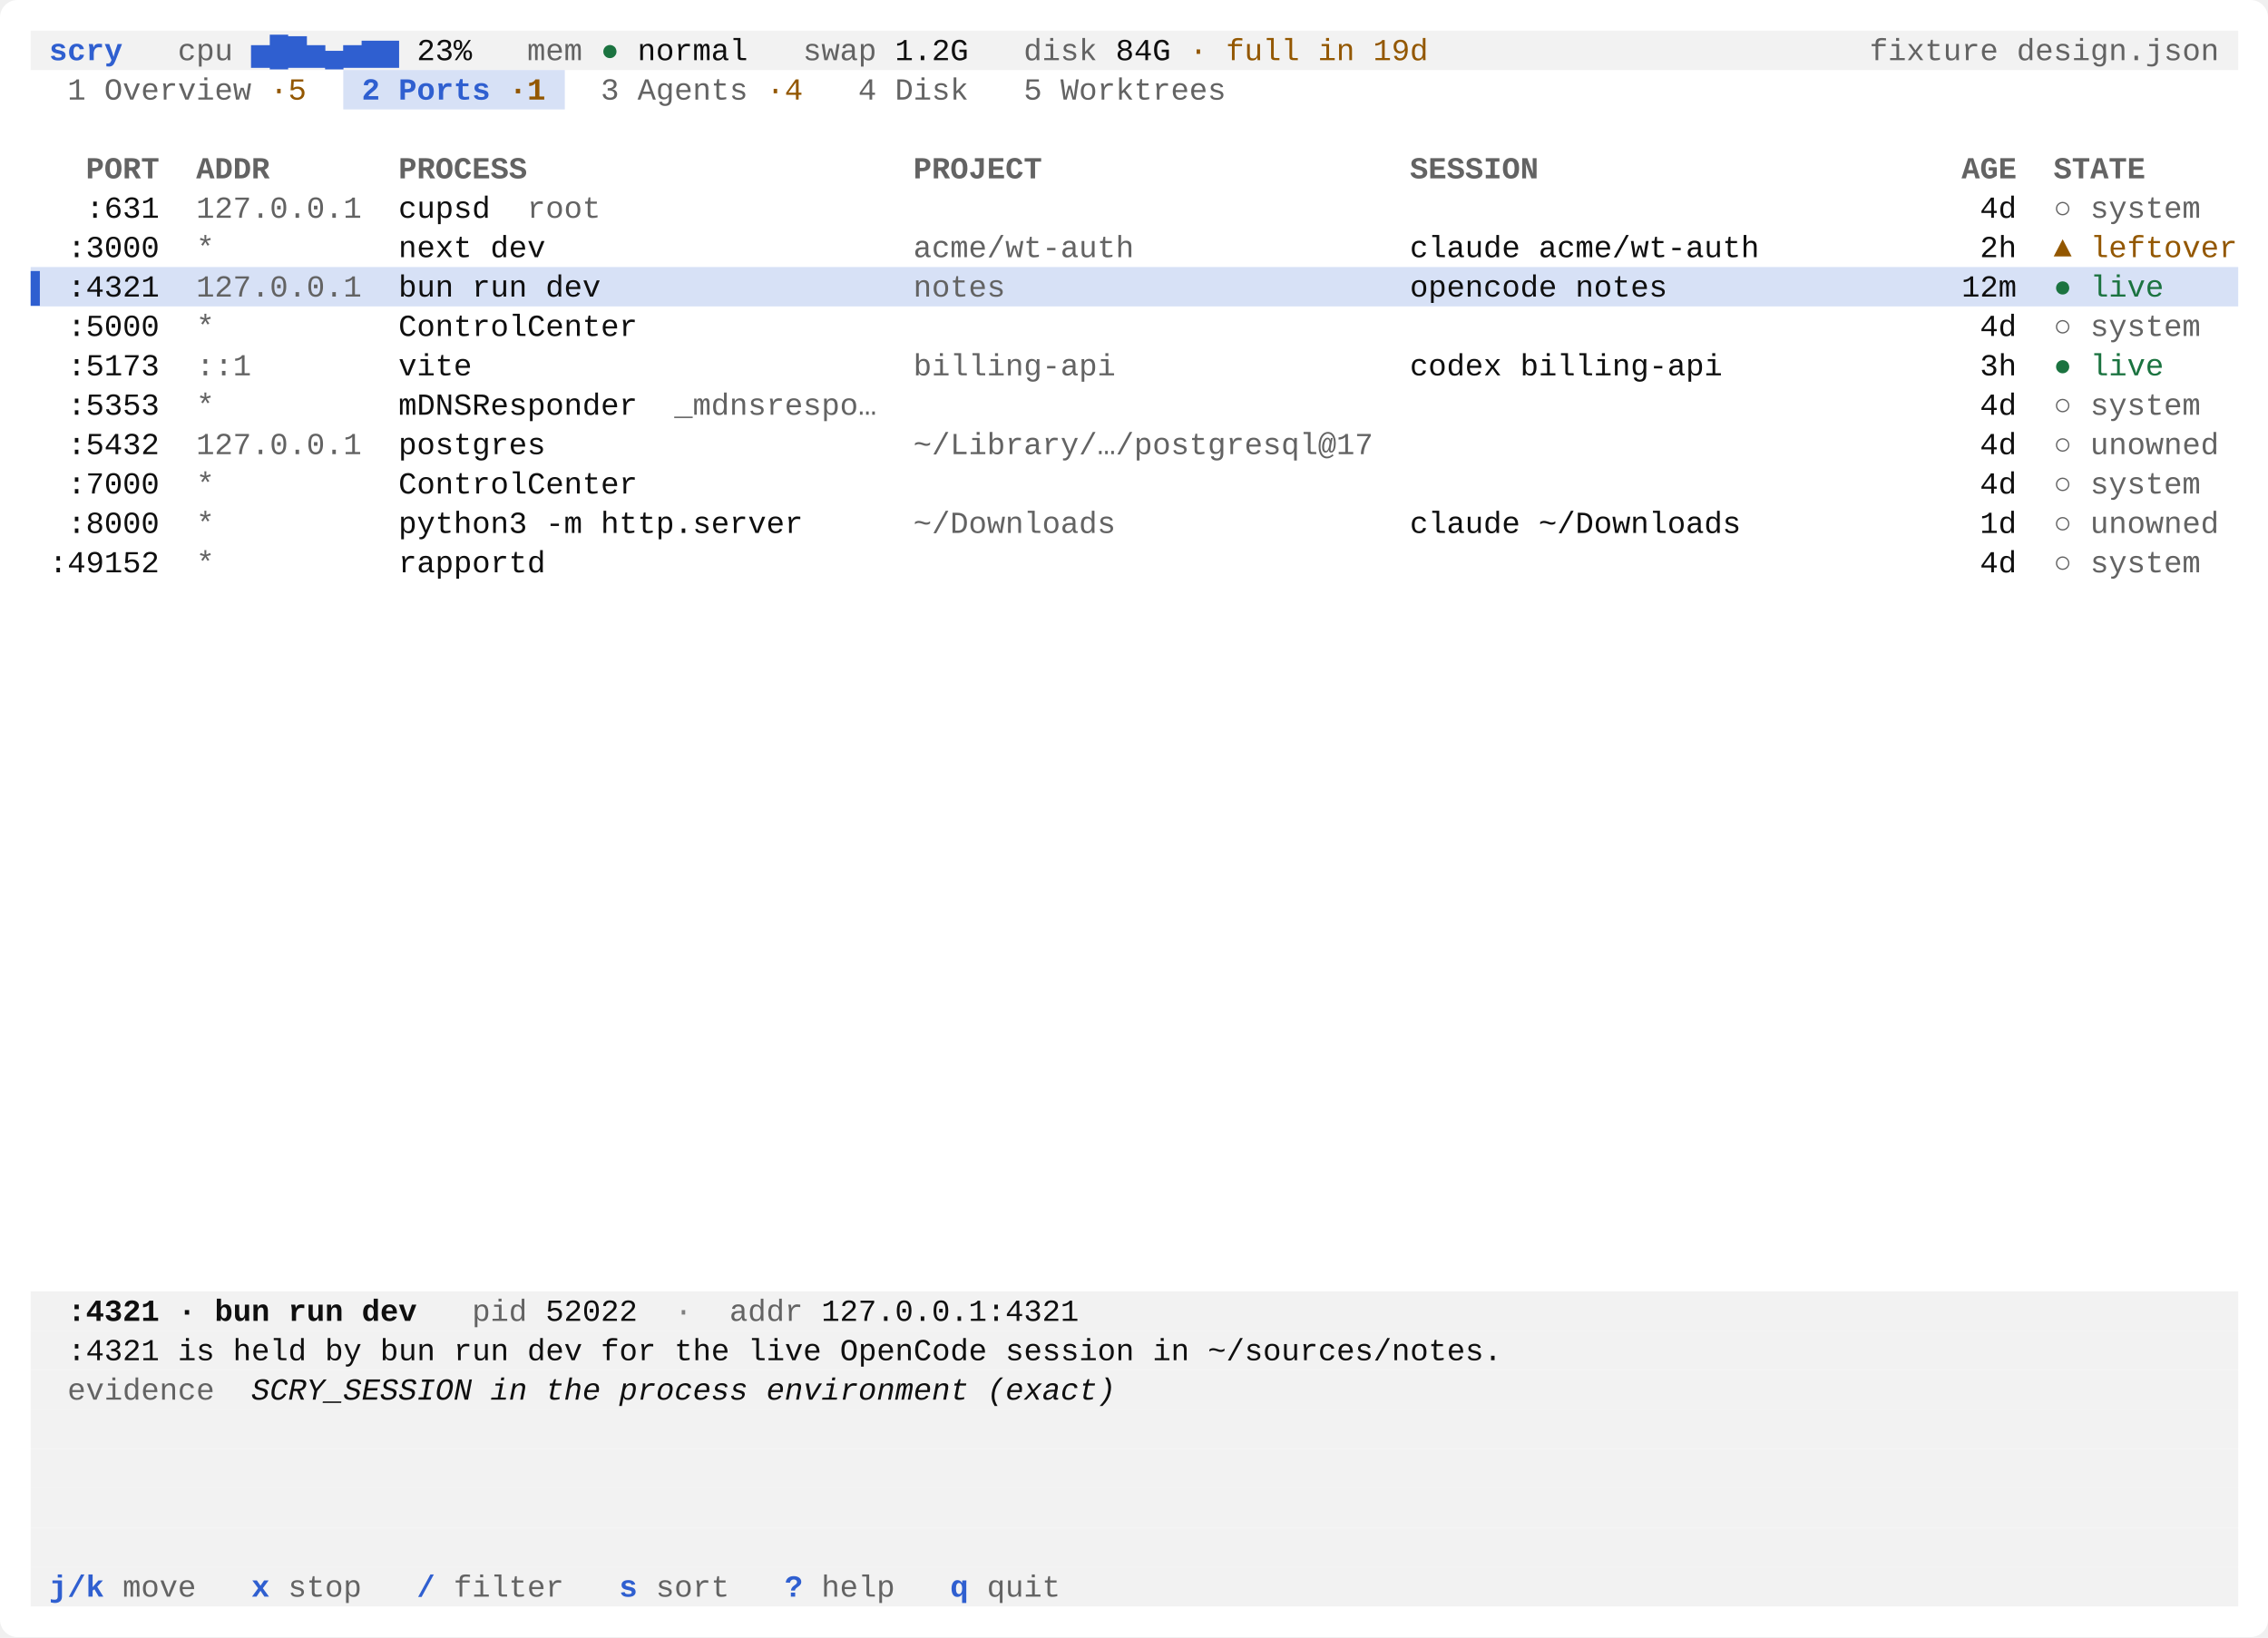
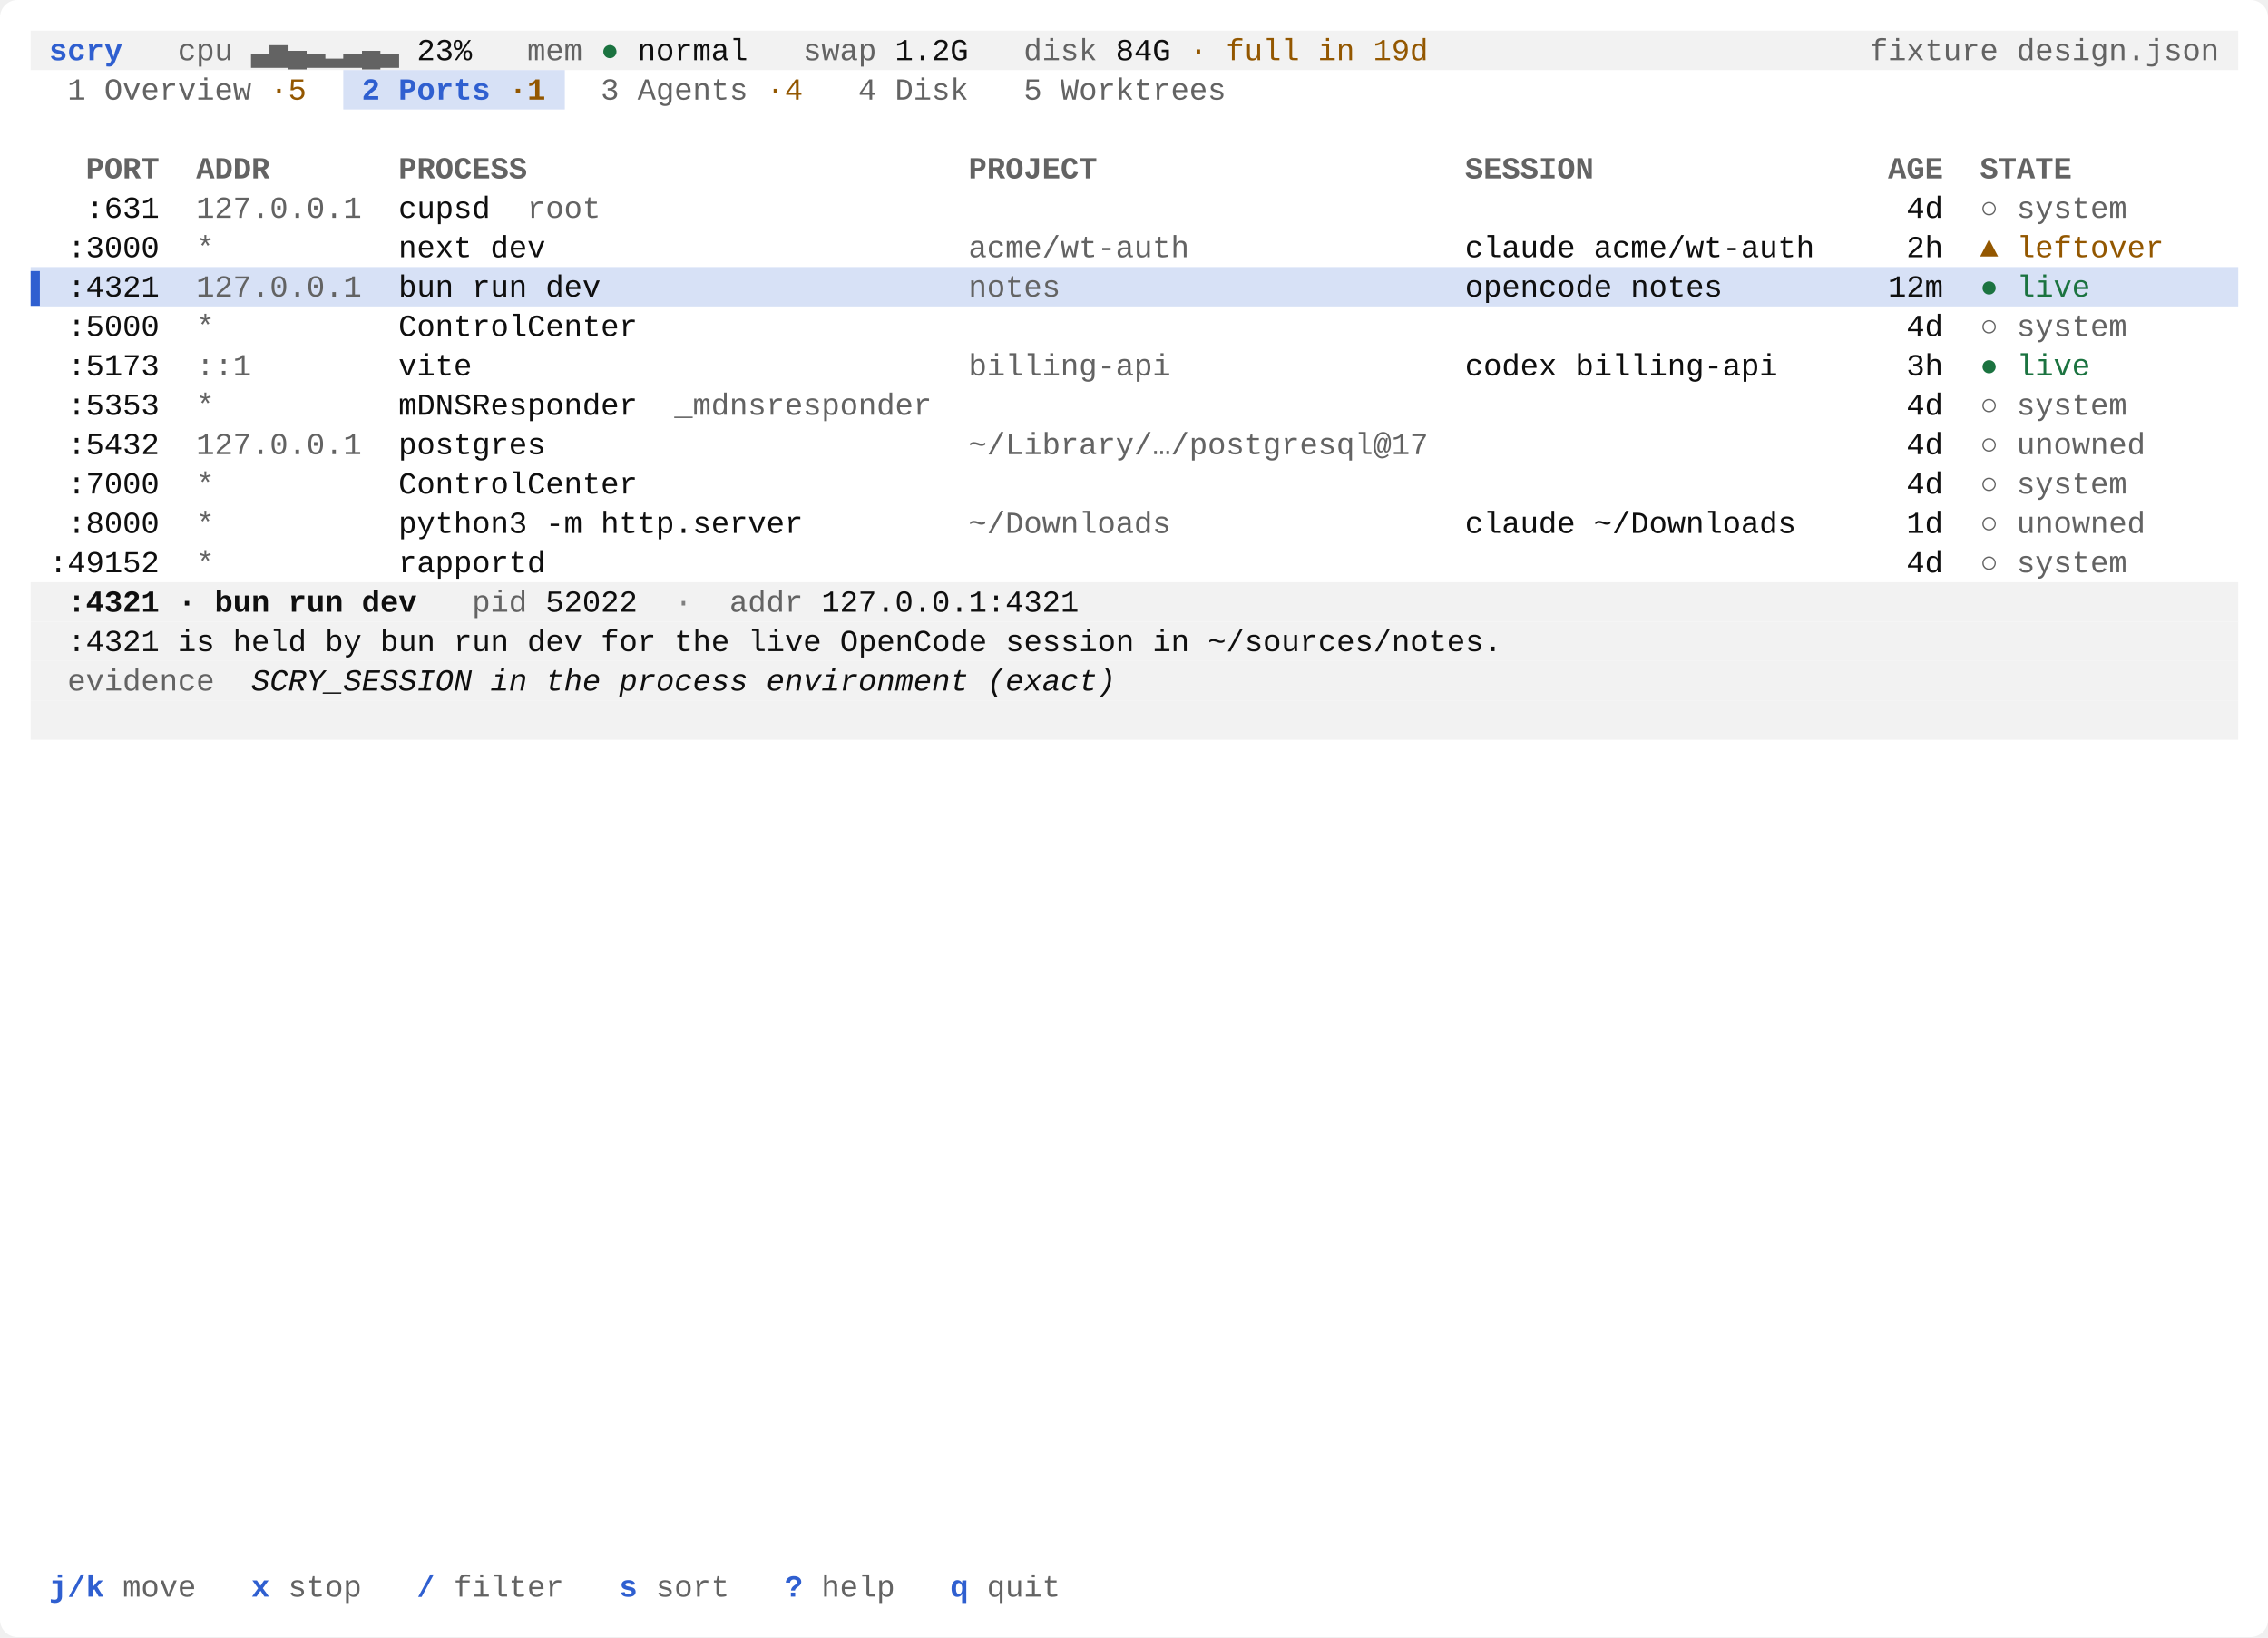
<svg xmlns="http://www.w3.org/2000/svg" width="1036" height="748" viewBox="0 0 1036 748">
  <style>text{font-family:ui-monospace,SFMono-Regular,"SF Mono",Menlo,Consolas,"Liberation Mono","DejaVu Sans Mono",monospace;font-size:14px;white-space:pre}</style>
  <rect width="1036" height="748" rx="8" fill="#ffffff" />
  <g transform="translate(14 14)">
    <rect x="0.0" y="0" width="1008.4" height="18" fill="#f2f2f2" />
    <text x="8.4" y="13.5" fill="#2f5fd0" textLength="33.6" lengthAdjust="spacingAndGlyphs" xml:space="preserve" font-weight="700">scry</text>
-     <text x="67.2" y="13.5" fill="#636363" textLength="25.2" lengthAdjust="spacingAndGlyphs" xml:space="preserve">cpu</text>
-     <text x="100.8" y="13.5" fill="#2f5fd0" textLength="67.2" lengthAdjust="spacingAndGlyphs" xml:space="preserve">▅█▇▅▄▅▆▆</text>
+     <text x="67.2" y="13.5" fill="#636363" textLength="100.8" lengthAdjust="spacingAndGlyphs" xml:space="preserve">cpu ▃▅▄▃▂▃▄▃</text>
    <text x="176.4" y="13.5" fill="#0f0f0f" textLength="25.2" lengthAdjust="spacingAndGlyphs" xml:space="preserve">23%</text>
    <text x="226.8" y="13.5" fill="#636363" textLength="25.2" lengthAdjust="spacingAndGlyphs" xml:space="preserve">mem</text>
    <text x="260.4" y="13.5" fill="#1b7340" textLength="8.4" lengthAdjust="spacingAndGlyphs" xml:space="preserve">●</text>
    <text x="277.2" y="13.5" fill="#0f0f0f" textLength="50.4" lengthAdjust="spacingAndGlyphs" xml:space="preserve">normal</text>
    <text x="352.8" y="13.5" fill="#636363" textLength="33.6" lengthAdjust="spacingAndGlyphs" xml:space="preserve">swap</text>
    <text x="394.8" y="13.5" fill="#0f0f0f" textLength="33.6" lengthAdjust="spacingAndGlyphs" xml:space="preserve">1.2G</text>
    <text x="453.6" y="13.5" fill="#636363" textLength="33.6" lengthAdjust="spacingAndGlyphs" xml:space="preserve">disk</text>
    <text x="495.6" y="13.5" fill="#0f0f0f" textLength="25.2" lengthAdjust="spacingAndGlyphs" xml:space="preserve">84G</text>
    <text x="529.2" y="13.5" fill="#935700" textLength="109.2" lengthAdjust="spacingAndGlyphs" xml:space="preserve">· full in 19d</text>
    <text x="840.0" y="13.5" fill="#636363" textLength="159.6" lengthAdjust="spacingAndGlyphs" xml:space="preserve">fixture design.json</text>
    <rect x="142.8" y="18" width="101.2" height="18" fill="#d7e1f6" />
    <text x="16.8" y="31.5" fill="#636363" textLength="84.0" lengthAdjust="spacingAndGlyphs" xml:space="preserve">1 Overview</text>
    <text x="109.2" y="31.5" fill="#935700" textLength="16.8" lengthAdjust="spacingAndGlyphs" xml:space="preserve">·5</text>
    <text x="151.2" y="31.5" fill="#2f5fd0" textLength="58.8" lengthAdjust="spacingAndGlyphs" xml:space="preserve" font-weight="700">2 Ports</text>
    <text x="218.4" y="31.5" fill="#935700" textLength="16.8" lengthAdjust="spacingAndGlyphs" xml:space="preserve" font-weight="700">·1</text>
    <text x="260.4" y="31.5" fill="#636363" textLength="67.2" lengthAdjust="spacingAndGlyphs" xml:space="preserve">3 Agents</text>
    <text x="336.0" y="31.5" fill="#935700" textLength="16.8" lengthAdjust="spacingAndGlyphs" xml:space="preserve">·4</text>
    <text x="378.0" y="31.5" fill="#636363" textLength="50.4" lengthAdjust="spacingAndGlyphs" xml:space="preserve">4 Disk</text>
    <text x="453.6" y="31.5" fill="#636363" textLength="92.4" lengthAdjust="spacingAndGlyphs" xml:space="preserve">5 Worktrees</text>
    <text x="25.2" y="67.5" fill="#636363" textLength="33.6" lengthAdjust="spacingAndGlyphs" xml:space="preserve" font-weight="700">PORT</text>
    <text x="75.6" y="67.5" fill="#636363" textLength="33.6" lengthAdjust="spacingAndGlyphs" xml:space="preserve" font-weight="700">ADDR</text>
    <text x="168.0" y="67.5" fill="#636363" textLength="58.8" lengthAdjust="spacingAndGlyphs" xml:space="preserve" font-weight="700">PROCESS</text>
-     <text x="403.2" y="67.5" fill="#636363" textLength="58.8" lengthAdjust="spacingAndGlyphs" xml:space="preserve" font-weight="700">PROJECT</text>
-     <text x="630.0" y="67.5" fill="#636363" textLength="58.8" lengthAdjust="spacingAndGlyphs" xml:space="preserve" font-weight="700">SESSION</text>
-     <text x="882.0" y="67.5" fill="#636363" textLength="25.2" lengthAdjust="spacingAndGlyphs" xml:space="preserve" font-weight="700">AGE</text>
-     <text x="924.0" y="67.5" fill="#636363" textLength="42.0" lengthAdjust="spacingAndGlyphs" xml:space="preserve" font-weight="700">STATE</text>
+     <text x="428.4" y="67.5" fill="#636363" textLength="58.8" lengthAdjust="spacingAndGlyphs" xml:space="preserve" font-weight="700">PROJECT</text>
+     <text x="655.2" y="67.5" fill="#636363" textLength="58.8" lengthAdjust="spacingAndGlyphs" xml:space="preserve" font-weight="700">SESSION</text>
+     <text x="848.4" y="67.5" fill="#636363" textLength="25.2" lengthAdjust="spacingAndGlyphs" xml:space="preserve" font-weight="700">AGE</text>
+     <text x="890.4" y="67.5" fill="#636363" textLength="42.0" lengthAdjust="spacingAndGlyphs" xml:space="preserve" font-weight="700">STATE</text>
    <text x="25.2" y="85.5" fill="#0f0f0f" textLength="33.6" lengthAdjust="spacingAndGlyphs" xml:space="preserve">:631</text>
    <text x="75.6" y="85.5" fill="#636363" textLength="75.6" lengthAdjust="spacingAndGlyphs" xml:space="preserve">127.0.0.1</text>
    <text x="168.0" y="85.5" fill="#0f0f0f" textLength="42.0" lengthAdjust="spacingAndGlyphs" xml:space="preserve">cupsd</text>
    <text x="226.8" y="85.5" fill="#636363" textLength="33.6" lengthAdjust="spacingAndGlyphs" xml:space="preserve">root</text>
-     <text x="890.4" y="85.5" fill="#0f0f0f" textLength="16.8" lengthAdjust="spacingAndGlyphs" xml:space="preserve">4d</text>
-     <text x="924.0" y="85.5" fill="#636363" textLength="67.2" lengthAdjust="spacingAndGlyphs" xml:space="preserve">○ system</text>
+     <text x="856.8" y="85.5" fill="#0f0f0f" textLength="16.8" lengthAdjust="spacingAndGlyphs" xml:space="preserve">4d</text>
+     <text x="890.4" y="85.5" fill="#636363" textLength="67.2" lengthAdjust="spacingAndGlyphs" xml:space="preserve">○ system</text>
    <text x="16.8" y="103.5" fill="#0f0f0f" textLength="42.0" lengthAdjust="spacingAndGlyphs" xml:space="preserve">:3000</text>
    <text x="75.6" y="103.5" fill="#636363" textLength="8.4" lengthAdjust="spacingAndGlyphs" xml:space="preserve">*</text>
    <text x="168.0" y="103.5" fill="#0f0f0f" textLength="67.2" lengthAdjust="spacingAndGlyphs" xml:space="preserve">next dev</text>
-     <text x="403.2" y="103.5" fill="#636363" textLength="100.8" lengthAdjust="spacingAndGlyphs" xml:space="preserve">acme/wt-auth</text>
-     <text x="630.0" y="103.5" fill="#0f0f0f" textLength="159.6" lengthAdjust="spacingAndGlyphs" xml:space="preserve">claude acme/wt-auth</text>
-     <text x="890.4" y="103.5" fill="#0f0f0f" textLength="16.8" lengthAdjust="spacingAndGlyphs" xml:space="preserve">2h</text>
-     <text x="924.0" y="103.5" fill="#935700" textLength="84.0" lengthAdjust="spacingAndGlyphs" xml:space="preserve">▲ leftover</text>
+     <text x="428.4" y="103.5" fill="#636363" textLength="100.8" lengthAdjust="spacingAndGlyphs" xml:space="preserve">acme/wt-auth</text>
+     <text x="655.2" y="103.5" fill="#0f0f0f" textLength="159.6" lengthAdjust="spacingAndGlyphs" xml:space="preserve">claude acme/wt-auth</text>
+     <text x="856.8" y="103.5" fill="#0f0f0f" textLength="16.8" lengthAdjust="spacingAndGlyphs" xml:space="preserve">2h</text>
+     <text x="890.4" y="103.5" fill="#935700" textLength="84.0" lengthAdjust="spacingAndGlyphs" xml:space="preserve">▲ leftover</text>
    <rect x="0.0" y="108" width="1008.4" height="18" fill="#d7e1f6" />
    <text x="0.0" y="121.5" fill="#2f5fd0" textLength="8.4" lengthAdjust="spacingAndGlyphs" xml:space="preserve">▌</text>
    <text x="16.8" y="121.5" fill="#0f0f0f" textLength="42.0" lengthAdjust="spacingAndGlyphs" xml:space="preserve">:4321</text>
    <text x="75.6" y="121.5" fill="#636363" textLength="75.6" lengthAdjust="spacingAndGlyphs" xml:space="preserve">127.0.0.1</text>
    <text x="168.0" y="121.5" fill="#0f0f0f" textLength="92.4" lengthAdjust="spacingAndGlyphs" xml:space="preserve">bun run dev</text>
-     <text x="403.2" y="121.5" fill="#636363" textLength="42.0" lengthAdjust="spacingAndGlyphs" xml:space="preserve">notes</text>
-     <text x="630.0" y="121.5" fill="#0f0f0f" textLength="117.6" lengthAdjust="spacingAndGlyphs" xml:space="preserve">opencode notes</text>
-     <text x="882.0" y="121.5" fill="#0f0f0f" textLength="25.2" lengthAdjust="spacingAndGlyphs" xml:space="preserve">12m</text>
-     <text x="924.0" y="121.5" fill="#1b7340" textLength="50.4" lengthAdjust="spacingAndGlyphs" xml:space="preserve">● live</text>
+     <text x="428.4" y="121.5" fill="#636363" textLength="42.0" lengthAdjust="spacingAndGlyphs" xml:space="preserve">notes</text>
+     <text x="655.2" y="121.5" fill="#0f0f0f" textLength="117.6" lengthAdjust="spacingAndGlyphs" xml:space="preserve">opencode notes</text>
+     <text x="848.4" y="121.5" fill="#0f0f0f" textLength="25.2" lengthAdjust="spacingAndGlyphs" xml:space="preserve">12m</text>
+     <text x="890.4" y="121.5" fill="#1b7340" textLength="50.4" lengthAdjust="spacingAndGlyphs" xml:space="preserve">● live</text>
    <text x="16.8" y="139.5" fill="#0f0f0f" textLength="42.0" lengthAdjust="spacingAndGlyphs" xml:space="preserve">:5000</text>
    <text x="75.6" y="139.5" fill="#636363" textLength="8.4" lengthAdjust="spacingAndGlyphs" xml:space="preserve">*</text>
    <text x="168.0" y="139.5" fill="#0f0f0f" textLength="109.2" lengthAdjust="spacingAndGlyphs" xml:space="preserve">ControlCenter</text>
-     <text x="890.4" y="139.5" fill="#0f0f0f" textLength="16.8" lengthAdjust="spacingAndGlyphs" xml:space="preserve">4d</text>
-     <text x="924.0" y="139.5" fill="#636363" textLength="67.2" lengthAdjust="spacingAndGlyphs" xml:space="preserve">○ system</text>
+     <text x="856.8" y="139.5" fill="#0f0f0f" textLength="16.8" lengthAdjust="spacingAndGlyphs" xml:space="preserve">4d</text>
+     <text x="890.4" y="139.5" fill="#636363" textLength="67.2" lengthAdjust="spacingAndGlyphs" xml:space="preserve">○ system</text>
    <text x="16.8" y="157.5" fill="#0f0f0f" textLength="42.0" lengthAdjust="spacingAndGlyphs" xml:space="preserve">:5173</text>
    <text x="75.6" y="157.5" fill="#636363" textLength="25.2" lengthAdjust="spacingAndGlyphs" xml:space="preserve">::1</text>
    <text x="168.0" y="157.5" fill="#0f0f0f" textLength="33.6" lengthAdjust="spacingAndGlyphs" xml:space="preserve">vite</text>
-     <text x="403.2" y="157.5" fill="#636363" textLength="92.4" lengthAdjust="spacingAndGlyphs" xml:space="preserve">billing-api</text>
-     <text x="630.0" y="157.5" fill="#0f0f0f" textLength="142.8" lengthAdjust="spacingAndGlyphs" xml:space="preserve">codex billing-api</text>
-     <text x="890.4" y="157.5" fill="#0f0f0f" textLength="16.8" lengthAdjust="spacingAndGlyphs" xml:space="preserve">3h</text>
-     <text x="924.0" y="157.5" fill="#1b7340" textLength="50.4" lengthAdjust="spacingAndGlyphs" xml:space="preserve">● live</text>
+     <text x="428.4" y="157.5" fill="#636363" textLength="92.4" lengthAdjust="spacingAndGlyphs" xml:space="preserve">billing-api</text>
+     <text x="655.2" y="157.5" fill="#0f0f0f" textLength="142.8" lengthAdjust="spacingAndGlyphs" xml:space="preserve">codex billing-api</text>
+     <text x="856.8" y="157.5" fill="#0f0f0f" textLength="16.8" lengthAdjust="spacingAndGlyphs" xml:space="preserve">3h</text>
+     <text x="890.4" y="157.5" fill="#1b7340" textLength="50.4" lengthAdjust="spacingAndGlyphs" xml:space="preserve">● live</text>
    <text x="16.8" y="175.5" fill="#0f0f0f" textLength="42.0" lengthAdjust="spacingAndGlyphs" xml:space="preserve">:5353</text>
    <text x="75.6" y="175.5" fill="#636363" textLength="8.4" lengthAdjust="spacingAndGlyphs" xml:space="preserve">*</text>
    <text x="168.0" y="175.5" fill="#0f0f0f" textLength="109.2" lengthAdjust="spacingAndGlyphs" xml:space="preserve">mDNSResponder</text>
-     <text x="294.0" y="175.5" fill="#636363" textLength="92.4" lengthAdjust="spacingAndGlyphs" xml:space="preserve">_mdnsrespo…</text>
-     <text x="890.4" y="175.5" fill="#0f0f0f" textLength="16.8" lengthAdjust="spacingAndGlyphs" xml:space="preserve">4d</text>
-     <text x="924.0" y="175.5" fill="#636363" textLength="67.2" lengthAdjust="spacingAndGlyphs" xml:space="preserve">○ system</text>
+     <text x="294.0" y="175.5" fill="#636363" textLength="117.6" lengthAdjust="spacingAndGlyphs" xml:space="preserve">_mdnsresponder</text>
+     <text x="856.8" y="175.5" fill="#0f0f0f" textLength="16.8" lengthAdjust="spacingAndGlyphs" xml:space="preserve">4d</text>
+     <text x="890.4" y="175.5" fill="#636363" textLength="67.2" lengthAdjust="spacingAndGlyphs" xml:space="preserve">○ system</text>
    <text x="16.8" y="193.5" fill="#0f0f0f" textLength="42.0" lengthAdjust="spacingAndGlyphs" xml:space="preserve">:5432</text>
    <text x="75.6" y="193.5" fill="#636363" textLength="75.6" lengthAdjust="spacingAndGlyphs" xml:space="preserve">127.0.0.1</text>
    <text x="168.0" y="193.5" fill="#0f0f0f" textLength="67.2" lengthAdjust="spacingAndGlyphs" xml:space="preserve">postgres</text>
-     <text x="403.2" y="193.5" fill="#636363" textLength="210.0" lengthAdjust="spacingAndGlyphs" xml:space="preserve">~/Library/…/postgresql@17</text>
-     <text x="890.4" y="193.5" fill="#0f0f0f" textLength="16.8" lengthAdjust="spacingAndGlyphs" xml:space="preserve">4d</text>
-     <text x="924.0" y="193.5" fill="#636363" textLength="75.6" lengthAdjust="spacingAndGlyphs" xml:space="preserve">○ unowned</text>
+     <text x="428.4" y="193.5" fill="#636363" textLength="210.0" lengthAdjust="spacingAndGlyphs" xml:space="preserve">~/Library/…/postgresql@17</text>
+     <text x="856.8" y="193.5" fill="#0f0f0f" textLength="16.8" lengthAdjust="spacingAndGlyphs" xml:space="preserve">4d</text>
+     <text x="890.4" y="193.5" fill="#636363" textLength="75.6" lengthAdjust="spacingAndGlyphs" xml:space="preserve">○ unowned</text>
    <text x="16.8" y="211.5" fill="#0f0f0f" textLength="42.0" lengthAdjust="spacingAndGlyphs" xml:space="preserve">:7000</text>
    <text x="75.6" y="211.5" fill="#636363" textLength="8.4" lengthAdjust="spacingAndGlyphs" xml:space="preserve">*</text>
    <text x="168.0" y="211.5" fill="#0f0f0f" textLength="109.2" lengthAdjust="spacingAndGlyphs" xml:space="preserve">ControlCenter</text>
-     <text x="890.4" y="211.5" fill="#0f0f0f" textLength="16.8" lengthAdjust="spacingAndGlyphs" xml:space="preserve">4d</text>
-     <text x="924.0" y="211.5" fill="#636363" textLength="67.2" lengthAdjust="spacingAndGlyphs" xml:space="preserve">○ system</text>
+     <text x="856.8" y="211.5" fill="#0f0f0f" textLength="16.8" lengthAdjust="spacingAndGlyphs" xml:space="preserve">4d</text>
+     <text x="890.4" y="211.5" fill="#636363" textLength="67.2" lengthAdjust="spacingAndGlyphs" xml:space="preserve">○ system</text>
    <text x="16.8" y="229.5" fill="#0f0f0f" textLength="42.0" lengthAdjust="spacingAndGlyphs" xml:space="preserve">:8000</text>
    <text x="75.6" y="229.5" fill="#636363" textLength="8.4" lengthAdjust="spacingAndGlyphs" xml:space="preserve">*</text>
    <text x="168.0" y="229.5" fill="#0f0f0f" textLength="184.8" lengthAdjust="spacingAndGlyphs" xml:space="preserve">python3 -m http.server</text>
-     <text x="403.2" y="229.5" fill="#636363" textLength="92.4" lengthAdjust="spacingAndGlyphs" xml:space="preserve">~/Downloads</text>
-     <text x="630.0" y="229.5" fill="#0f0f0f" textLength="151.2" lengthAdjust="spacingAndGlyphs" xml:space="preserve">claude ~/Downloads</text>
-     <text x="890.4" y="229.5" fill="#0f0f0f" textLength="16.8" lengthAdjust="spacingAndGlyphs" xml:space="preserve">1d</text>
-     <text x="924.0" y="229.5" fill="#636363" textLength="75.6" lengthAdjust="spacingAndGlyphs" xml:space="preserve">○ unowned</text>
+     <text x="428.4" y="229.5" fill="#636363" textLength="92.4" lengthAdjust="spacingAndGlyphs" xml:space="preserve">~/Downloads</text>
+     <text x="655.2" y="229.5" fill="#0f0f0f" textLength="151.2" lengthAdjust="spacingAndGlyphs" xml:space="preserve">claude ~/Downloads</text>
+     <text x="856.8" y="229.5" fill="#0f0f0f" textLength="16.8" lengthAdjust="spacingAndGlyphs" xml:space="preserve">1d</text>
+     <text x="890.4" y="229.5" fill="#636363" textLength="75.6" lengthAdjust="spacingAndGlyphs" xml:space="preserve">○ unowned</text>
    <text x="8.4" y="247.5" fill="#0f0f0f" textLength="50.4" lengthAdjust="spacingAndGlyphs" xml:space="preserve">:49152</text>
    <text x="75.6" y="247.5" fill="#636363" textLength="8.4" lengthAdjust="spacingAndGlyphs" xml:space="preserve">*</text>
    <text x="168.0" y="247.5" fill="#0f0f0f" textLength="67.2" lengthAdjust="spacingAndGlyphs" xml:space="preserve">rapportd</text>
-     <text x="890.4" y="247.5" fill="#0f0f0f" textLength="16.8" lengthAdjust="spacingAndGlyphs" xml:space="preserve">4d</text>
-     <text x="924.0" y="247.5" fill="#636363" textLength="67.2" lengthAdjust="spacingAndGlyphs" xml:space="preserve">○ system</text>
-     <rect x="0.0" y="576" width="1008.4" height="18" fill="#f2f2f2" />
-     <text x="16.8" y="589.5" fill="#0f0f0f" textLength="159.6" lengthAdjust="spacingAndGlyphs" xml:space="preserve" font-weight="700">:4321 · bun run dev</text>
-     <text x="201.6" y="589.5" fill="#636363" textLength="25.2" lengthAdjust="spacingAndGlyphs" xml:space="preserve">pid</text>
-     <text x="235.2" y="589.5" fill="#0f0f0f" textLength="42.0" lengthAdjust="spacingAndGlyphs" xml:space="preserve">52022</text>
-     <text x="294.0" y="589.5" fill="#808080" textLength="8.4" lengthAdjust="spacingAndGlyphs" xml:space="preserve">·</text>
-     <text x="319.2" y="589.5" fill="#636363" textLength="33.6" lengthAdjust="spacingAndGlyphs" xml:space="preserve">addr</text>
-     <text x="361.2" y="589.5" fill="#0f0f0f" textLength="117.6" lengthAdjust="spacingAndGlyphs" xml:space="preserve">127.0.0.1:4321</text>
-     <rect x="0.0" y="594" width="1008.4" height="18" fill="#f2f2f2" />
-     <text x="16.8" y="607.5" fill="#0f0f0f" textLength="655.2" lengthAdjust="spacingAndGlyphs" xml:space="preserve">:4321 is held by bun run dev for the live OpenCode session in ~/sources/notes.</text>
-     <rect x="0.0" y="612" width="1008.4" height="18" fill="#f2f2f2" />
-     <text x="16.8" y="625.5" fill="#636363" textLength="67.2" lengthAdjust="spacingAndGlyphs" xml:space="preserve">evidence</text>
-     <text x="100.8" y="625.5" fill="#0f0f0f" textLength="394.8" lengthAdjust="spacingAndGlyphs" xml:space="preserve" font-style="italic">SCRY_SESSION in the process environment (exact)</text>
-     <rect x="0.0" y="630" width="1008.4" height="18" fill="#f2f2f2" />
-     <rect x="0.0" y="648" width="1008.4" height="18" fill="#f2f2f2" />
-     <rect x="0.0" y="666" width="1008.4" height="18" fill="#f2f2f2" />
-     <rect x="0.0" y="684" width="1008.4" height="18" fill="#f2f2f2" />
-     <rect x="0.0" y="702" width="1008.4" height="18" fill="#f2f2f2" />
+     <text x="856.8" y="247.5" fill="#0f0f0f" textLength="16.8" lengthAdjust="spacingAndGlyphs" xml:space="preserve">4d</text>
+     <text x="890.4" y="247.5" fill="#636363" textLength="67.2" lengthAdjust="spacingAndGlyphs" xml:space="preserve">○ system</text>
+     <rect x="0.0" y="252" width="1008.4" height="18" fill="#f2f2f2" />
+     <text x="16.8" y="265.5" fill="#0f0f0f" textLength="159.6" lengthAdjust="spacingAndGlyphs" xml:space="preserve" font-weight="700">:4321 · bun run dev</text>
+     <text x="201.6" y="265.5" fill="#636363" textLength="25.2" lengthAdjust="spacingAndGlyphs" xml:space="preserve">pid</text>
+     <text x="235.2" y="265.5" fill="#0f0f0f" textLength="42.0" lengthAdjust="spacingAndGlyphs" xml:space="preserve">52022</text>
+     <text x="294.0" y="265.5" fill="#808080" textLength="8.4" lengthAdjust="spacingAndGlyphs" xml:space="preserve">·</text>
+     <text x="319.2" y="265.5" fill="#636363" textLength="33.6" lengthAdjust="spacingAndGlyphs" xml:space="preserve">addr</text>
+     <text x="361.2" y="265.5" fill="#0f0f0f" textLength="117.6" lengthAdjust="spacingAndGlyphs" xml:space="preserve">127.0.0.1:4321</text>
+     <rect x="0.0" y="270" width="1008.4" height="18" fill="#f2f2f2" />
+     <text x="16.8" y="283.5" fill="#0f0f0f" textLength="655.2" lengthAdjust="spacingAndGlyphs" xml:space="preserve">:4321 is held by bun run dev for the live OpenCode session in ~/sources/notes.</text>
+     <rect x="0.0" y="288" width="1008.4" height="18" fill="#f2f2f2" />
+     <text x="16.8" y="301.5" fill="#636363" textLength="67.2" lengthAdjust="spacingAndGlyphs" xml:space="preserve">evidence</text>
+     <text x="100.8" y="301.5" fill="#0f0f0f" textLength="394.8" lengthAdjust="spacingAndGlyphs" xml:space="preserve" font-style="italic">SCRY_SESSION in the process environment (exact)</text>
+     <rect x="0.0" y="306" width="1008.4" height="18" fill="#f2f2f2" />
    <text x="8.4" y="715.5" fill="#2f5fd0" textLength="25.2" lengthAdjust="spacingAndGlyphs" xml:space="preserve" font-weight="700">j/k</text>
    <text x="42.0" y="715.5" fill="#636363" textLength="33.6" lengthAdjust="spacingAndGlyphs" xml:space="preserve">move</text>
    <text x="100.8" y="715.5" fill="#2f5fd0" textLength="8.4" lengthAdjust="spacingAndGlyphs" xml:space="preserve" font-weight="700">x</text>
    <text x="117.6" y="715.5" fill="#636363" textLength="33.6" lengthAdjust="spacingAndGlyphs" xml:space="preserve">stop</text>
    <text x="176.4" y="715.5" fill="#2f5fd0" textLength="8.4" lengthAdjust="spacingAndGlyphs" xml:space="preserve" font-weight="700">/</text>
    <text x="193.2" y="715.5" fill="#636363" textLength="50.4" lengthAdjust="spacingAndGlyphs" xml:space="preserve">filter</text>
    <text x="268.8" y="715.5" fill="#2f5fd0" textLength="8.4" lengthAdjust="spacingAndGlyphs" xml:space="preserve" font-weight="700">s</text>
    <text x="285.6" y="715.5" fill="#636363" textLength="33.6" lengthAdjust="spacingAndGlyphs" xml:space="preserve">sort</text>
    <text x="344.4" y="715.5" fill="#2f5fd0" textLength="8.4" lengthAdjust="spacingAndGlyphs" xml:space="preserve" font-weight="700">?</text>
    <text x="361.2" y="715.5" fill="#636363" textLength="33.6" lengthAdjust="spacingAndGlyphs" xml:space="preserve">help</text>
    <text x="420.0" y="715.5" fill="#2f5fd0" textLength="8.4" lengthAdjust="spacingAndGlyphs" xml:space="preserve" font-weight="700">q</text>
    <text x="436.8" y="715.5" fill="#636363" textLength="33.6" lengthAdjust="spacingAndGlyphs" xml:space="preserve">quit</text>
  </g>
</svg>
